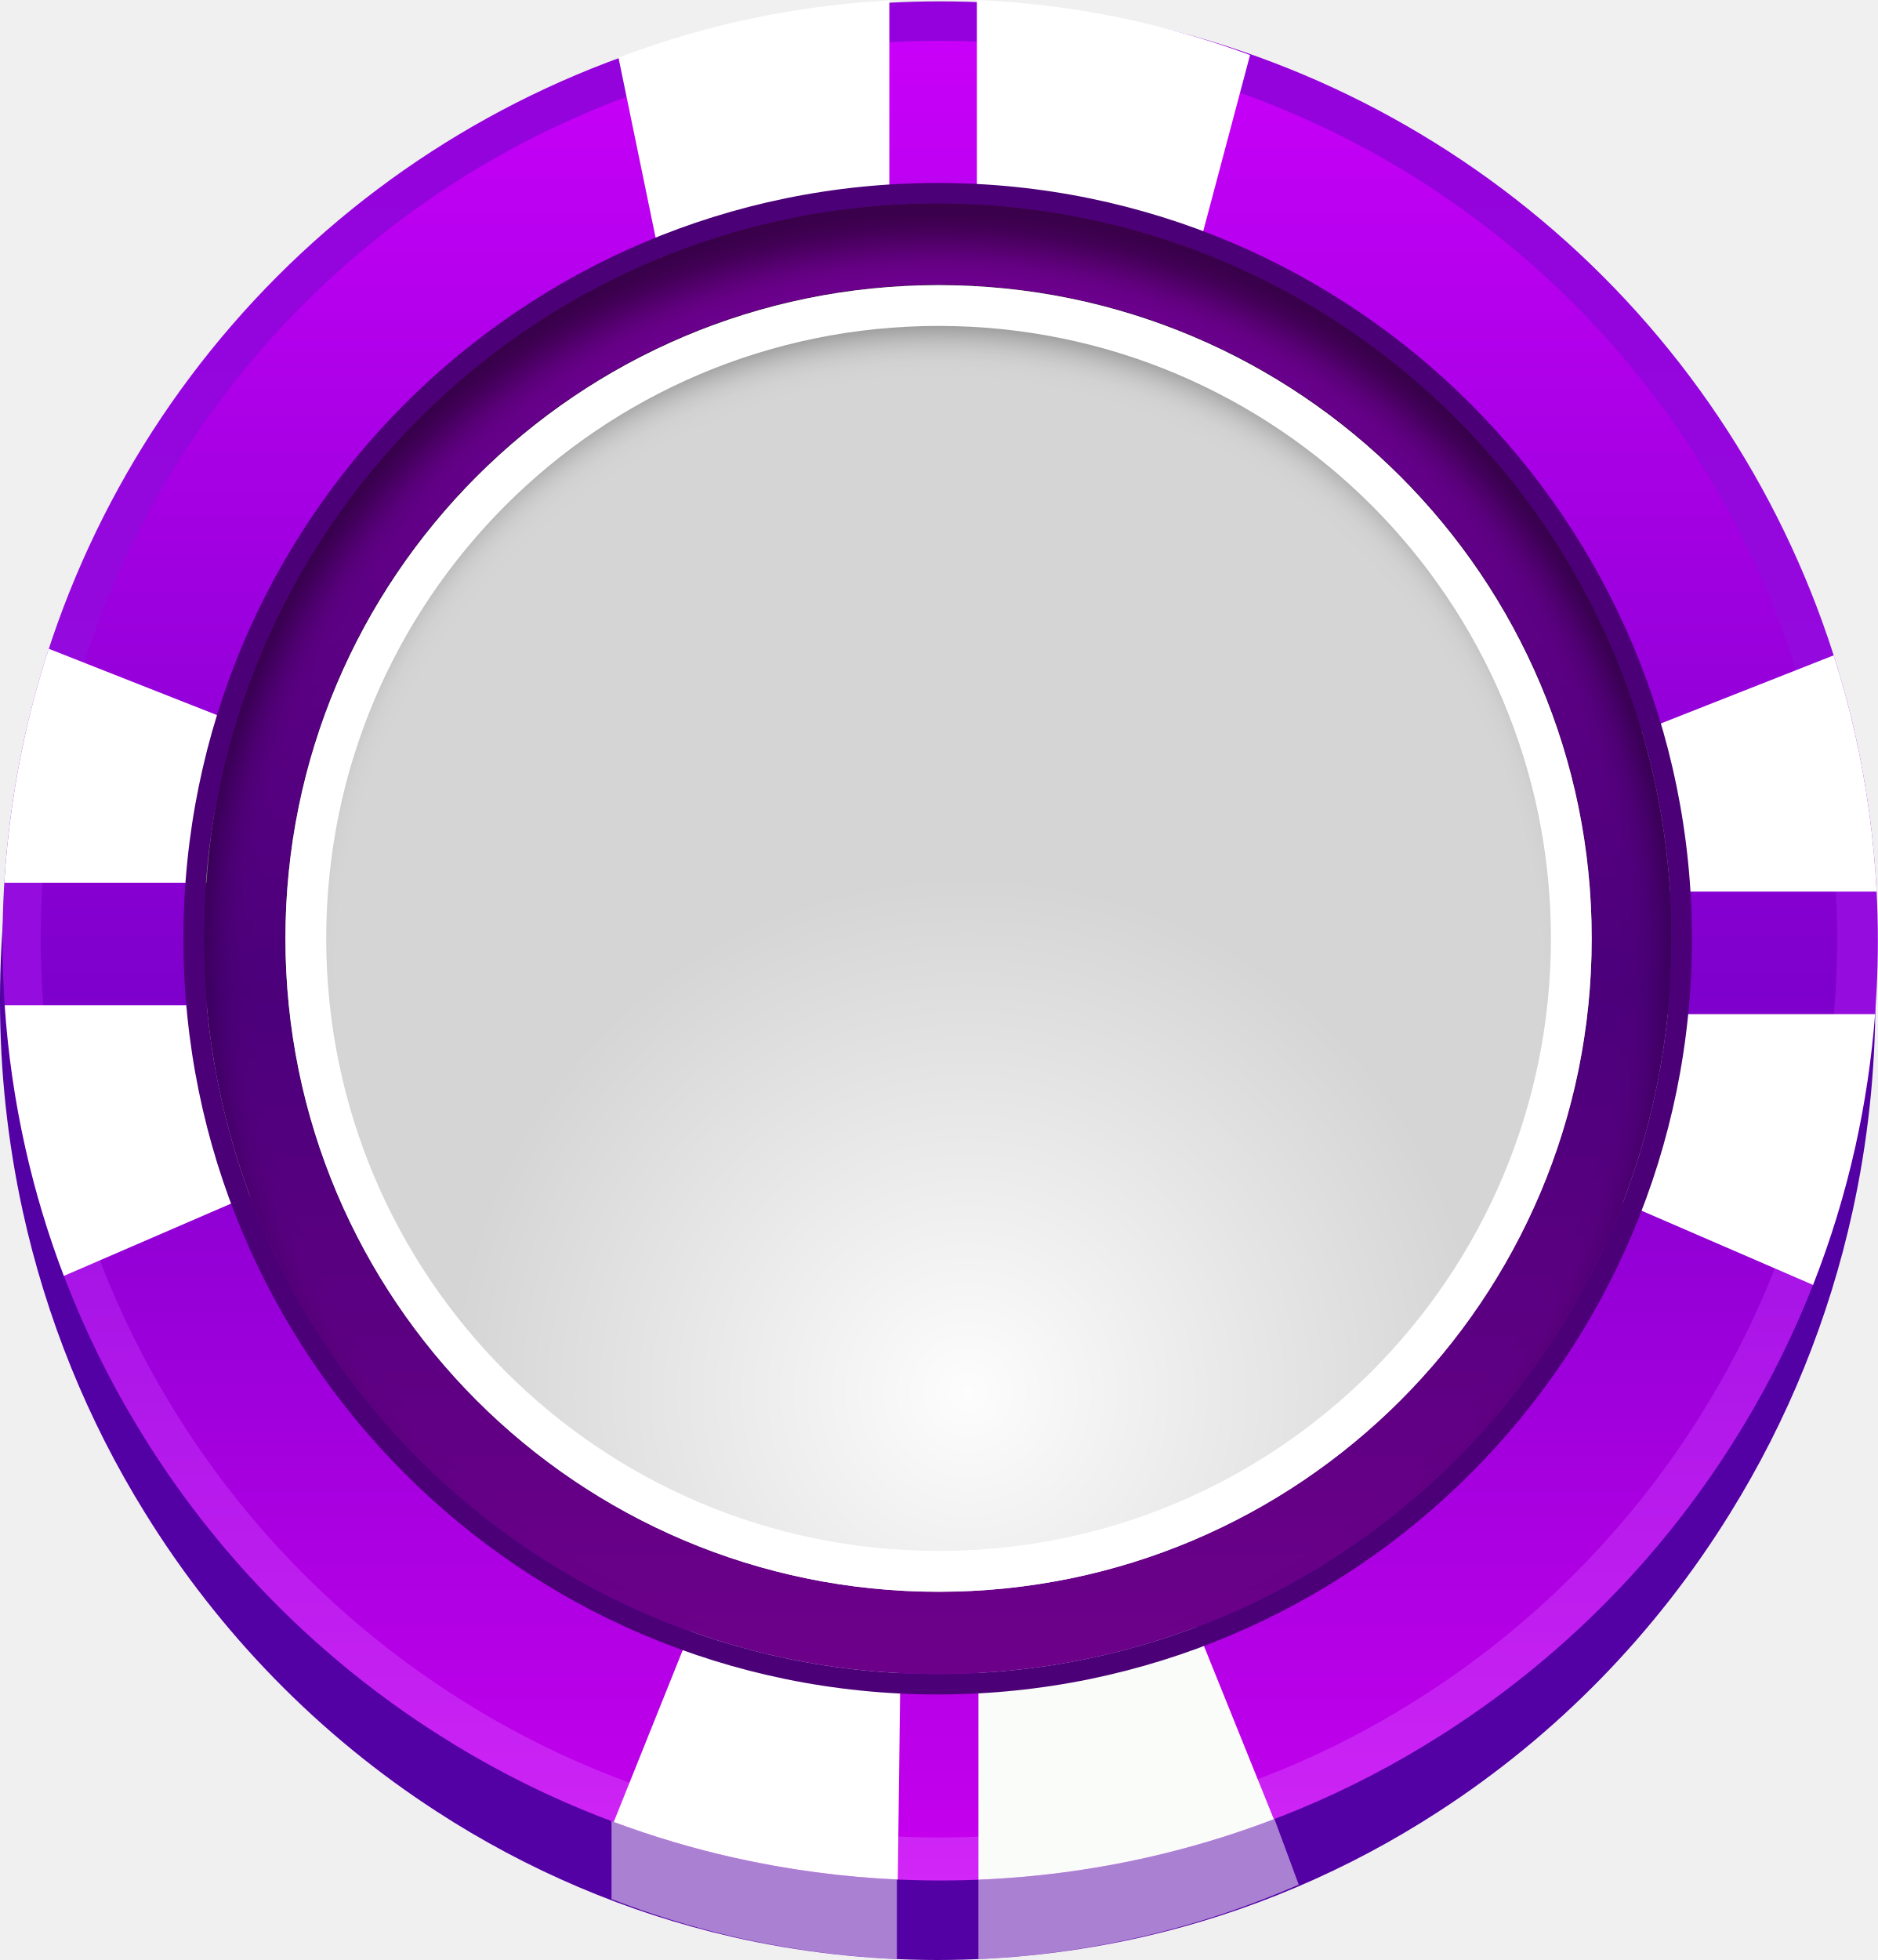
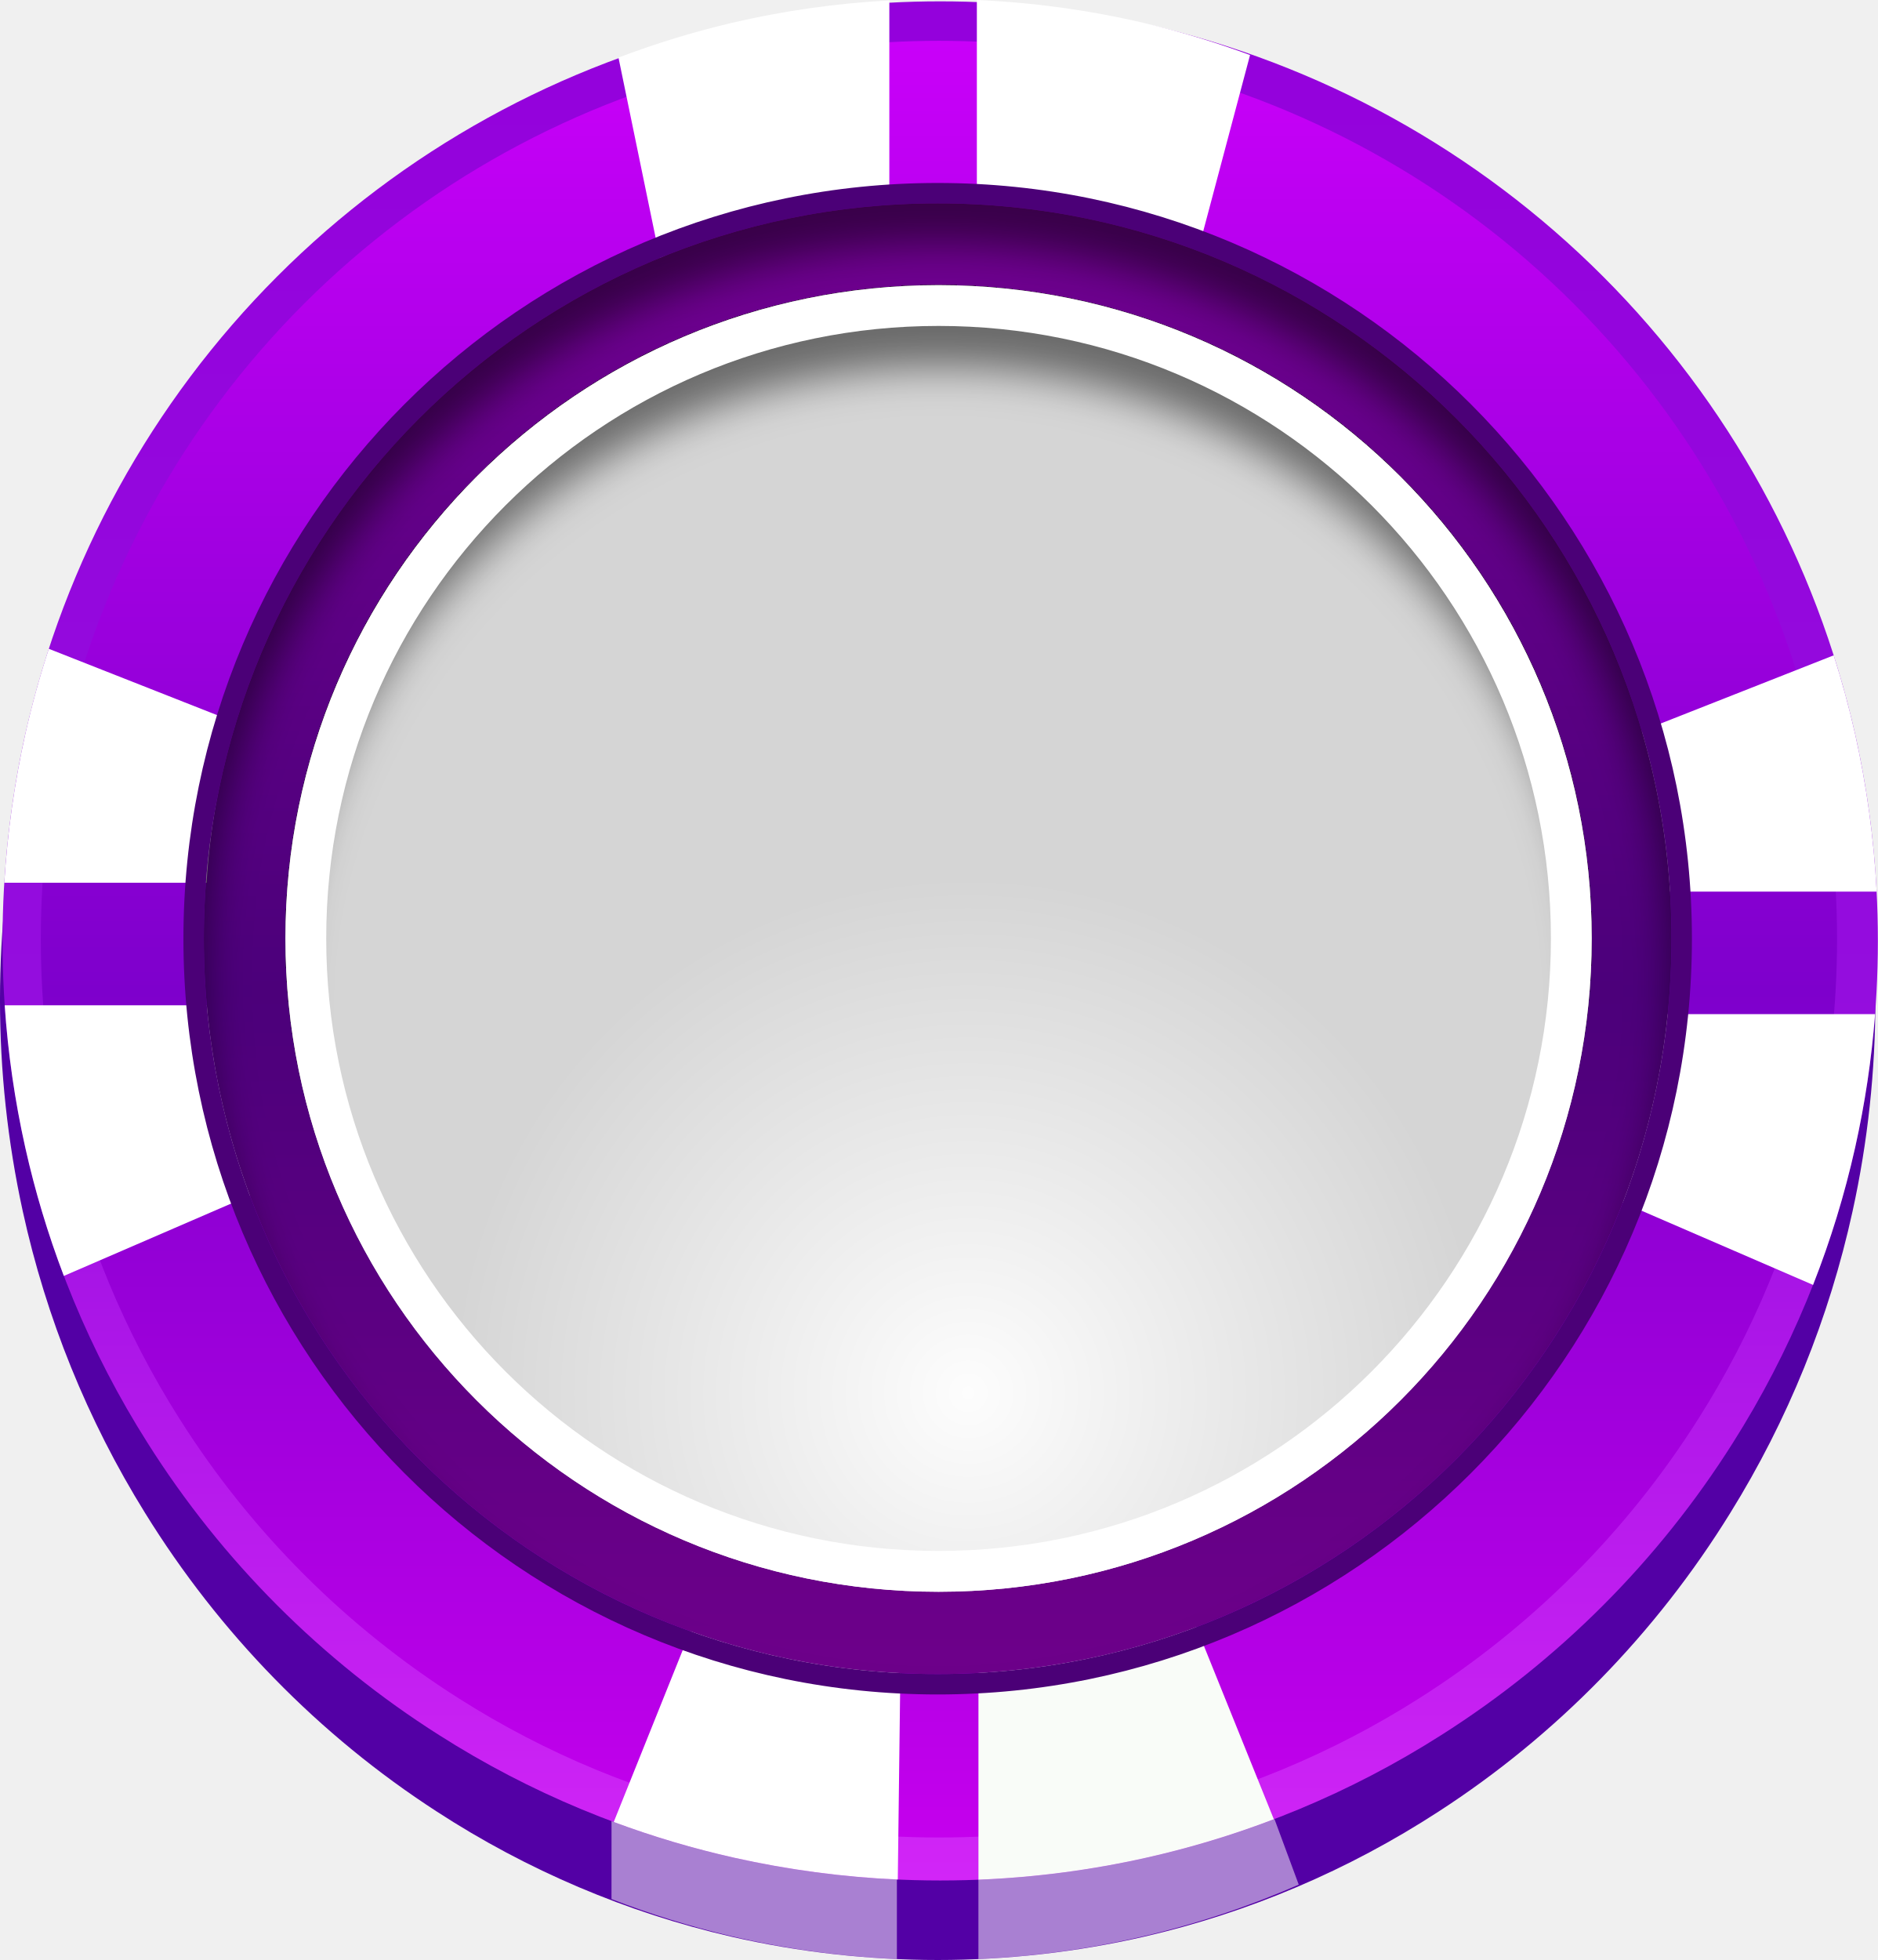
<svg xmlns="http://www.w3.org/2000/svg" width="46" height="48" viewBox="0 0 46 48" fill="none">
  <path d="M45.938 24.49C45.94 26.229 45.753 27.963 45.381 29.66C44.807 32.282 43.793 34.783 42.385 37.051C40.563 40 38.123 42.498 35.242 44.363C33.026 45.804 30.583 46.842 28.021 47.43C24.694 48.19 21.244 48.19 17.918 47.43C15.356 46.842 12.913 45.804 10.697 44.363C7.816 42.498 5.376 40 3.553 37.051C2.145 34.783 1.131 32.282 0.557 29.66C-0.186 26.254 -0.186 22.722 0.557 19.316C1.516 14.979 3.656 11.008 6.728 7.864C9.801 4.72 13.68 2.531 17.918 1.55C21.244 0.79 24.694 0.79 28.021 1.55C32.258 2.532 36.137 4.721 39.209 7.865C42.281 11.009 44.421 14.979 45.381 19.316C45.753 21.014 45.94 22.749 45.938 24.49Z" fill="#5300A5" />
  <path d="M46 23.043C46.001 24.745 45.814 26.442 45.443 28.103C44.869 30.669 43.855 33.117 42.447 35.337C40.624 38.223 38.184 40.667 35.303 42.493C33.087 43.904 30.644 44.919 28.082 45.494C24.756 46.239 21.306 46.239 17.979 45.494C15.417 44.919 12.974 43.904 10.758 42.493C7.877 40.667 5.437 38.223 3.615 35.337C2.207 33.117 1.193 30.669 0.619 28.103C-0.124 24.769 -0.124 21.312 0.619 17.979C1.578 13.734 3.717 9.848 6.79 6.77C9.862 3.693 13.742 1.551 17.979 0.591C21.306 -0.153 24.756 -0.153 28.082 0.591C32.319 1.552 36.198 3.695 39.27 6.772C42.343 9.849 44.483 13.734 45.443 17.979C45.815 19.641 46.001 21.339 46 23.043Z" fill="url(#paint0_linear)" />
  <path d="M45 23C45.001 24.628 44.822 26.25 44.466 27.838C43.916 30.292 42.945 32.632 41.597 34.755C39.851 37.514 37.514 39.851 34.755 41.597C32.632 42.945 30.292 43.916 27.838 44.466C24.652 45.178 21.348 45.178 18.162 44.466C15.708 43.916 13.368 42.945 11.245 41.597C8.486 39.851 6.149 37.514 4.403 34.755C3.055 32.632 2.084 30.292 1.534 27.838C0.822 24.651 0.822 21.346 1.534 18.158C2.452 14.1 4.502 10.384 7.444 7.442C10.387 4.5 14.103 2.451 18.162 1.534C21.348 0.822 24.652 0.822 27.838 1.534C31.896 2.452 35.612 4.501 38.554 7.443C41.497 10.385 43.547 14.1 44.466 18.158C44.822 19.747 45.001 21.371 45 23Z" fill="url(#paint1_linear)" />
  <path fill-rule="evenodd" clip-rule="evenodd" d="M23.967 46.033V47.977C25.328 47.916 26.684 47.73 28.02 47.417C29.32 47.113 30.59 46.69 31.814 46.155L31.219 44.548C30.199 44.938 29.151 45.254 28.082 45.494C26.725 45.798 25.348 45.978 23.967 46.033Z" fill="white" fill-opacity="0.5" />
  <path fill-rule="evenodd" clip-rule="evenodd" d="M14.98 44.6L14.979 46.508C15.937 46.879 16.918 47.183 17.918 47.418C19.254 47.73 20.61 47.916 21.97 47.977V46.028C20.631 45.967 19.296 45.789 17.979 45.494C16.958 45.265 15.956 44.966 14.98 44.6Z" fill="white" fill-opacity="0.5" />
  <path fill-rule="evenodd" clip-rule="evenodd" d="M44.918 16.049C45.12 16.683 45.296 17.326 45.443 17.979C45.727 19.247 45.903 20.538 45.97 21.835H40.909C40.823 20.477 40.587 19.161 40.218 17.901L44.918 16.049Z" fill="white" />
  <path fill-rule="evenodd" clip-rule="evenodd" d="M39.753 29.452C40.313 27.995 40.688 26.447 40.852 24.836H45.932C45.847 25.934 45.684 27.026 45.443 28.103C45.186 29.251 44.841 30.376 44.412 31.467L39.753 29.452Z" fill="white" />
  <path fill-rule="evenodd" clip-rule="evenodd" d="M23.929 0C25.302 0.06 26.671 0.247 28.02 0.562C28.904 0.771 29.773 1.034 30.621 1.348L29.352 6.121C27.653 5.364 25.83 4.9 23.929 4.782V0Z" fill="white" />
  <path fill-rule="evenodd" clip-rule="evenodd" d="M21.785 0.011V4.798C19.806 4.949 17.915 5.475 16.162 6.317L15.15 1.41C16.052 1.068 16.976 0.784 17.918 0.562C19.194 0.264 20.487 0.08 21.785 0.011Z" fill="white" />
  <path fill-rule="evenodd" clip-rule="evenodd" d="M5.066 24.619C5.211 26.244 5.572 27.806 6.12 29.277L1.564 31.247C1.175 30.225 0.858 29.174 0.619 28.103C0.362 26.953 0.194 25.788 0.115 24.619H5.066Z" fill="white" />
  <path fill-rule="evenodd" clip-rule="evenodd" d="M0.105 21.618C0.18 20.397 0.351 19.18 0.619 17.979C0.778 17.271 0.971 16.574 1.195 15.889L5.751 17.684C5.382 18.944 5.146 20.261 5.06 21.618H0.105Z" fill="white" />
  <path fill-rule="evenodd" clip-rule="evenodd" d="M23.968 40.97C25.837 40.867 27.631 40.478 29.305 39.847L31.204 44.553C30.189 44.941 29.146 45.255 28.082 45.494C26.726 45.798 25.349 45.978 23.968 46.033V40.97Z" fill="#F9FCF8" />
  <path fill-rule="evenodd" clip-rule="evenodd" d="M16.91 39.948C18.53 40.529 20.258 40.884 22.055 40.974L21.992 46.029C20.646 45.969 19.303 45.79 17.98 45.494C16.977 45.269 15.993 44.977 15.034 44.62L16.91 39.948Z" fill="white" />
  <g filter="url(#filter0_i)">
    <path d="M22.969 40.997C32.897 40.997 40.945 32.935 40.945 22.989C40.945 13.044 32.897 4.981 22.969 4.981C13.041 4.981 4.993 13.044 4.993 22.989C4.993 32.935 13.041 40.997 22.969 40.997Z" fill="black" fill-opacity="0.4" />
  </g>
  <path d="M22.969 41.247C33.036 41.247 41.195 33.072 41.195 22.989C41.195 12.906 33.036 4.731 22.969 4.731C12.903 4.731 4.743 12.906 4.743 22.989C4.743 33.072 12.903 41.247 22.969 41.247Z" stroke="#4B0077" stroke-width="0.5" />
  <g filter="url(#filter1_i)">
    <path d="M22.991 38.982C31.827 38.982 38.991 31.819 38.991 22.982C38.991 14.146 31.827 6.982 22.991 6.982C14.154 6.982 6.991 14.146 6.991 22.982C6.991 31.819 14.154 38.982 22.991 38.982Z" fill="url(#paint2_radial)" />
  </g>
  <path d="M38.491 22.982C38.491 31.543 31.551 38.482 22.991 38.482C14.43 38.482 7.491 31.543 7.491 22.982C7.491 14.422 14.43 7.482 22.991 7.482C31.551 7.482 38.491 14.422 38.491 22.982Z" stroke="white" />
  <defs>
    <filter id="filter0_i" x="4.493" y="4.481" width="36.952" height="38.016" filterUnits="userSpaceOnUse" color-interpolation-filters="sRGB">
      <feFlood flood-opacity="0" result="BackgroundImageFix" />
      <feBlend mode="normal" in="SourceGraphic" in2="BackgroundImageFix" result="shape" />
      <feColorMatrix in="SourceAlpha" type="matrix" values="0 0 0 0 0 0 0 0 0 0 0 0 0 0 0 0 0 0 127 0" result="hardAlpha" />
      <feOffset dy="1" />
      <feGaussianBlur stdDeviation="0.5" />
      <feComposite in2="hardAlpha" operator="arithmetic" k2="-1" k3="1" />
      <feColorMatrix type="matrix" values="0 0 0 0 0 0 0 0 0 0 0 0 0 0 0 0 0 0 0.5 0" />
      <feBlend mode="normal" in2="shape" result="effect1_innerShadow" />
    </filter>
    <filter id="filter1_i" x="6.991" y="6.982" width="32" height="33" filterUnits="userSpaceOnUse" color-interpolation-filters="sRGB">
      <feFlood flood-opacity="0" result="BackgroundImageFix" />
      <feBlend mode="normal" in="SourceGraphic" in2="BackgroundImageFix" result="shape" />
      <feColorMatrix in="SourceAlpha" type="matrix" values="0 0 0 0 0 0 0 0 0 0 0 0 0 0 0 0 0 0 127 0" result="hardAlpha" />
-       <feOffset dy="1" />
+       <feOffset dy="2" />
      <feGaussianBlur stdDeviation="0.5" />
      <feComposite in2="hardAlpha" operator="arithmetic" k2="-1" k3="1" />
      <feColorMatrix type="matrix" values="0 0 0 0 0 0 0 0 0 0 0 0 0 0 0 0 0 0 0.5 0" />
      <feBlend mode="normal" in2="shape" result="effect1_innerShadow" />
    </filter>
    <linearGradient id="paint0_linear" x1="23.031" y1="0.033" x2="23.031" y2="46.053" gradientUnits="userSpaceOnUse">
      <stop stop-color="#9401DC" />
      <stop offset="0.529" stop-color="#940DDE" />
      <stop offset="1" stop-color="#D225F7" />
    </linearGradient>
    <linearGradient id="paint1_linear" x1="23" y1="1" x2="23" y2="45" gradientUnits="userSpaceOnUse">
      <stop stop-color="#C900F9" />
      <stop offset="0.529" stop-color="#7E00CC" />
      <stop offset="1" stop-color="#C400ED" />
    </linearGradient>
    <radialGradient id="paint2_radial" cx="0" cy="0" r="1" gradientUnits="userSpaceOnUse" gradientTransform="translate(23.7151 34.0853) rotate(90) scale(15.3089)">
      <stop stop-color="#FDFDFD" />
      <stop offset="0.825" stop-color="#D5D5D5" />
    </radialGradient>
  </defs>
</svg>
